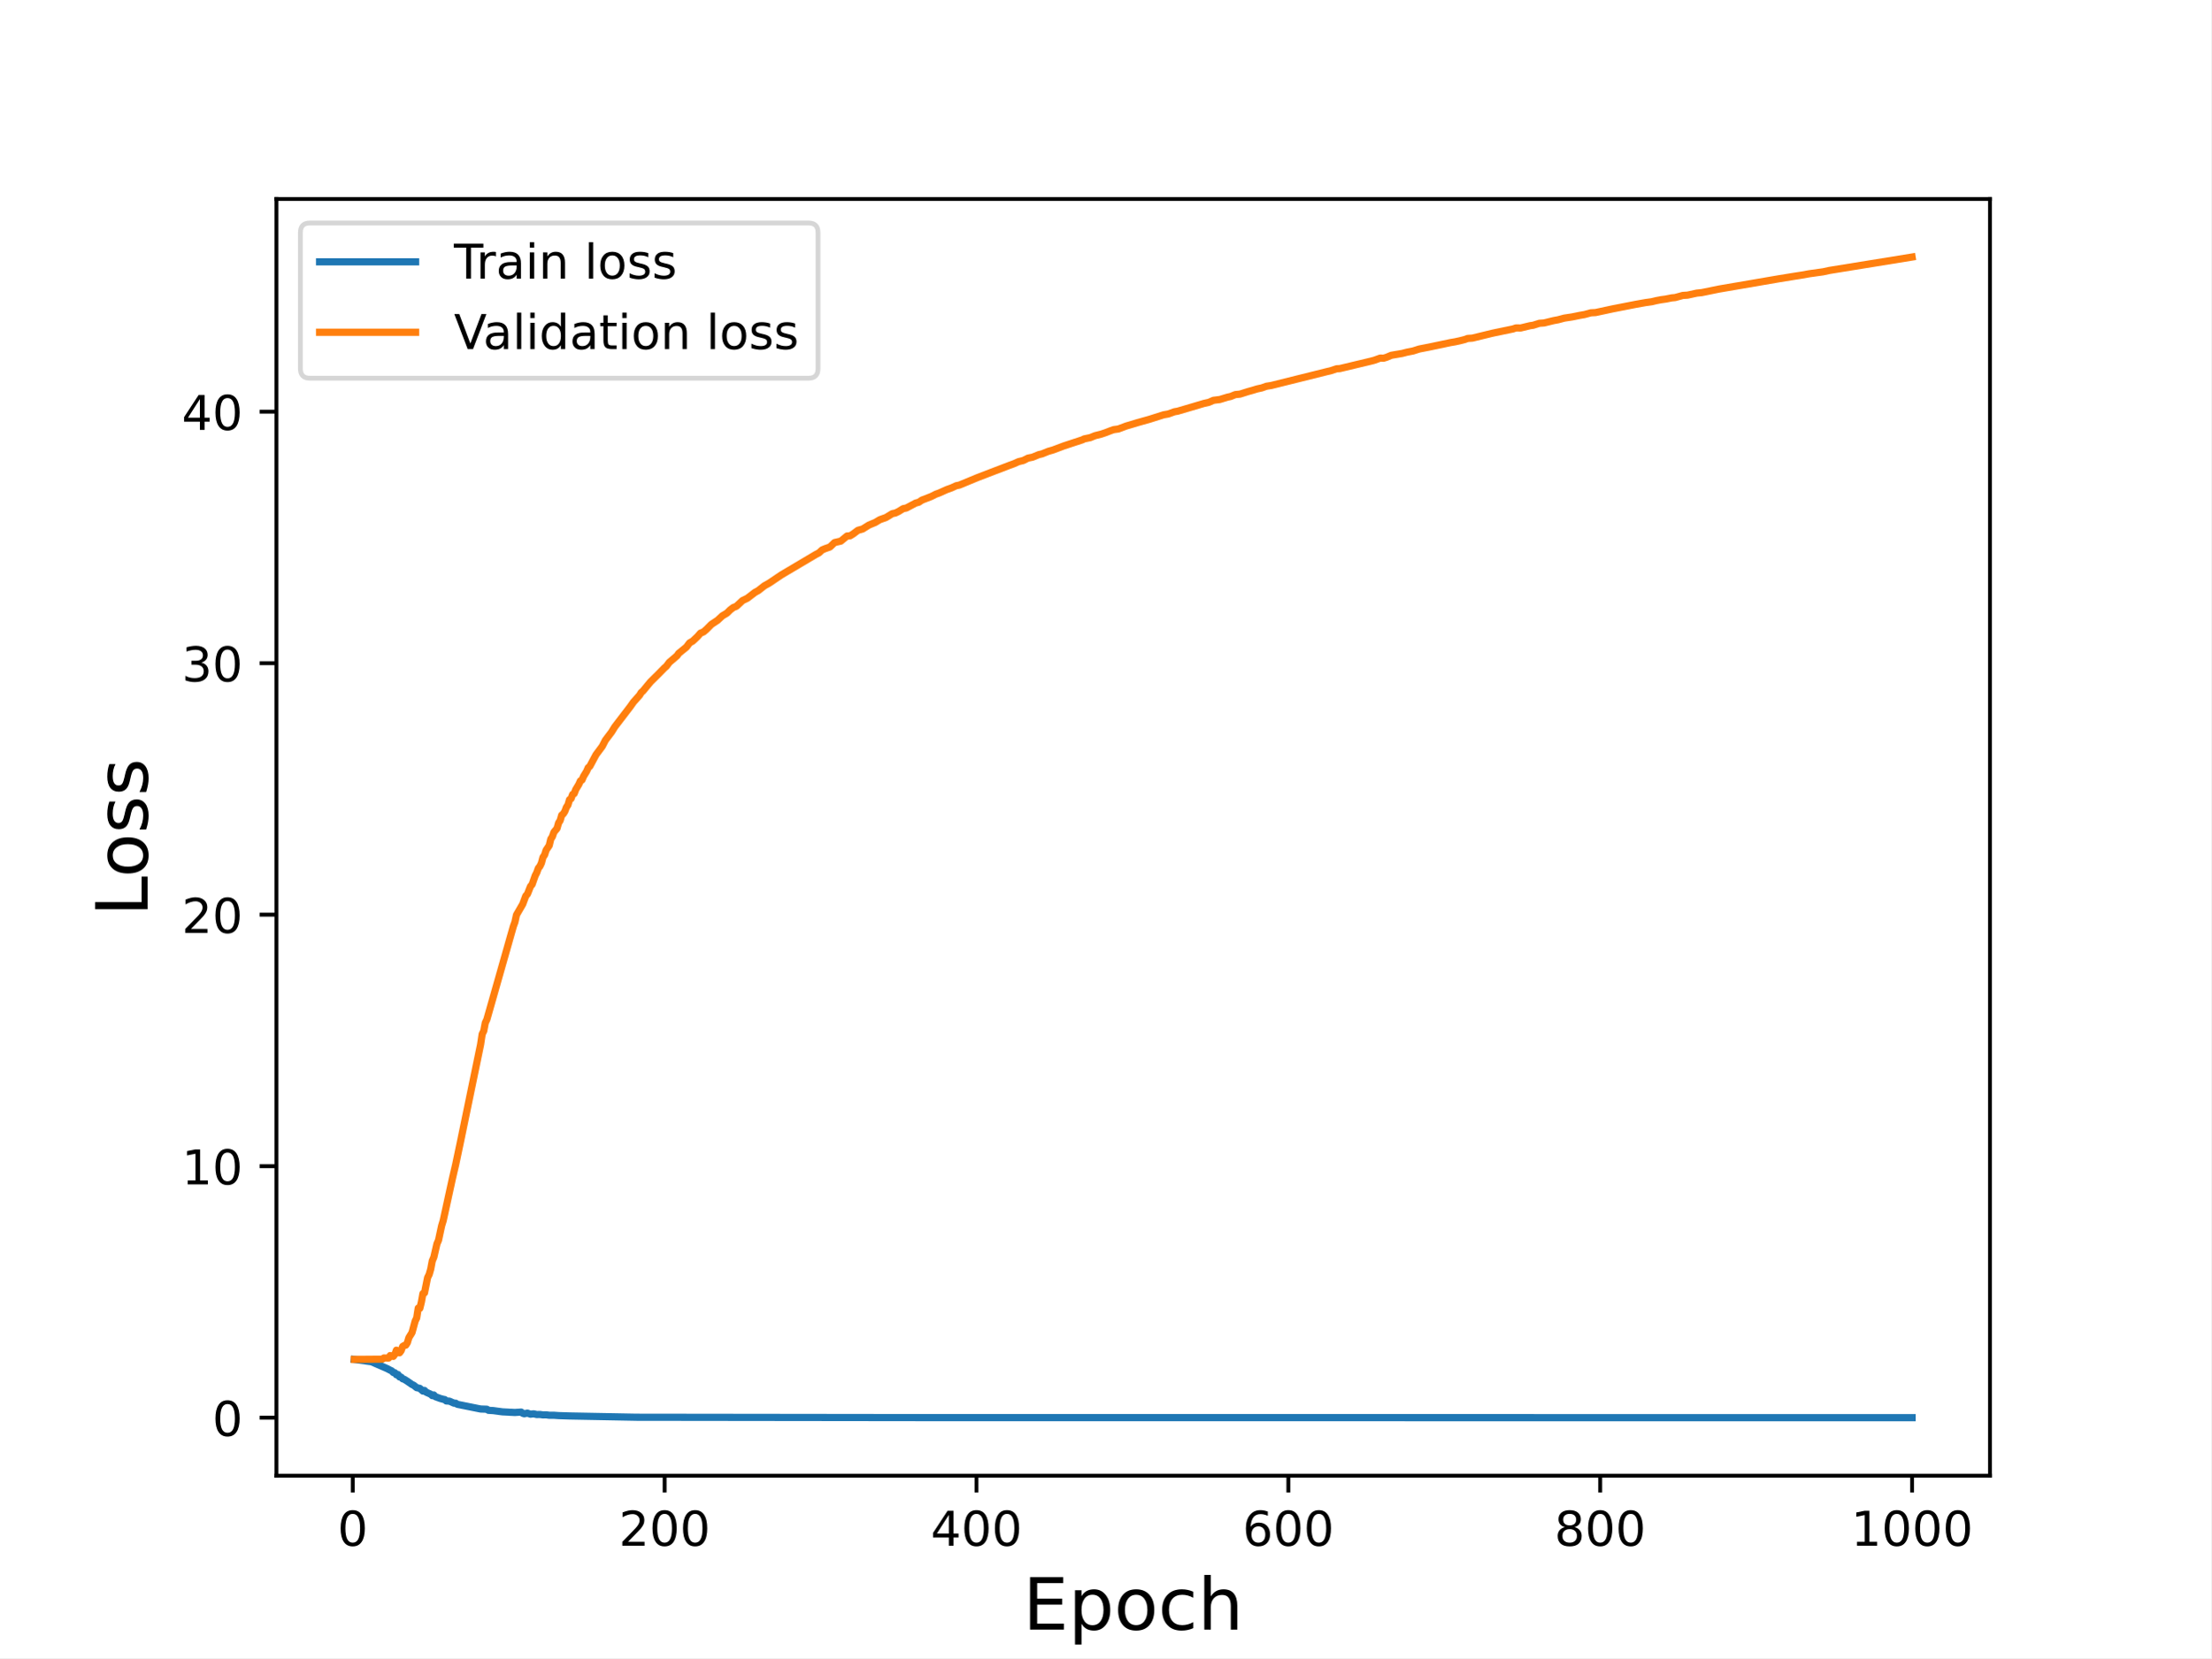
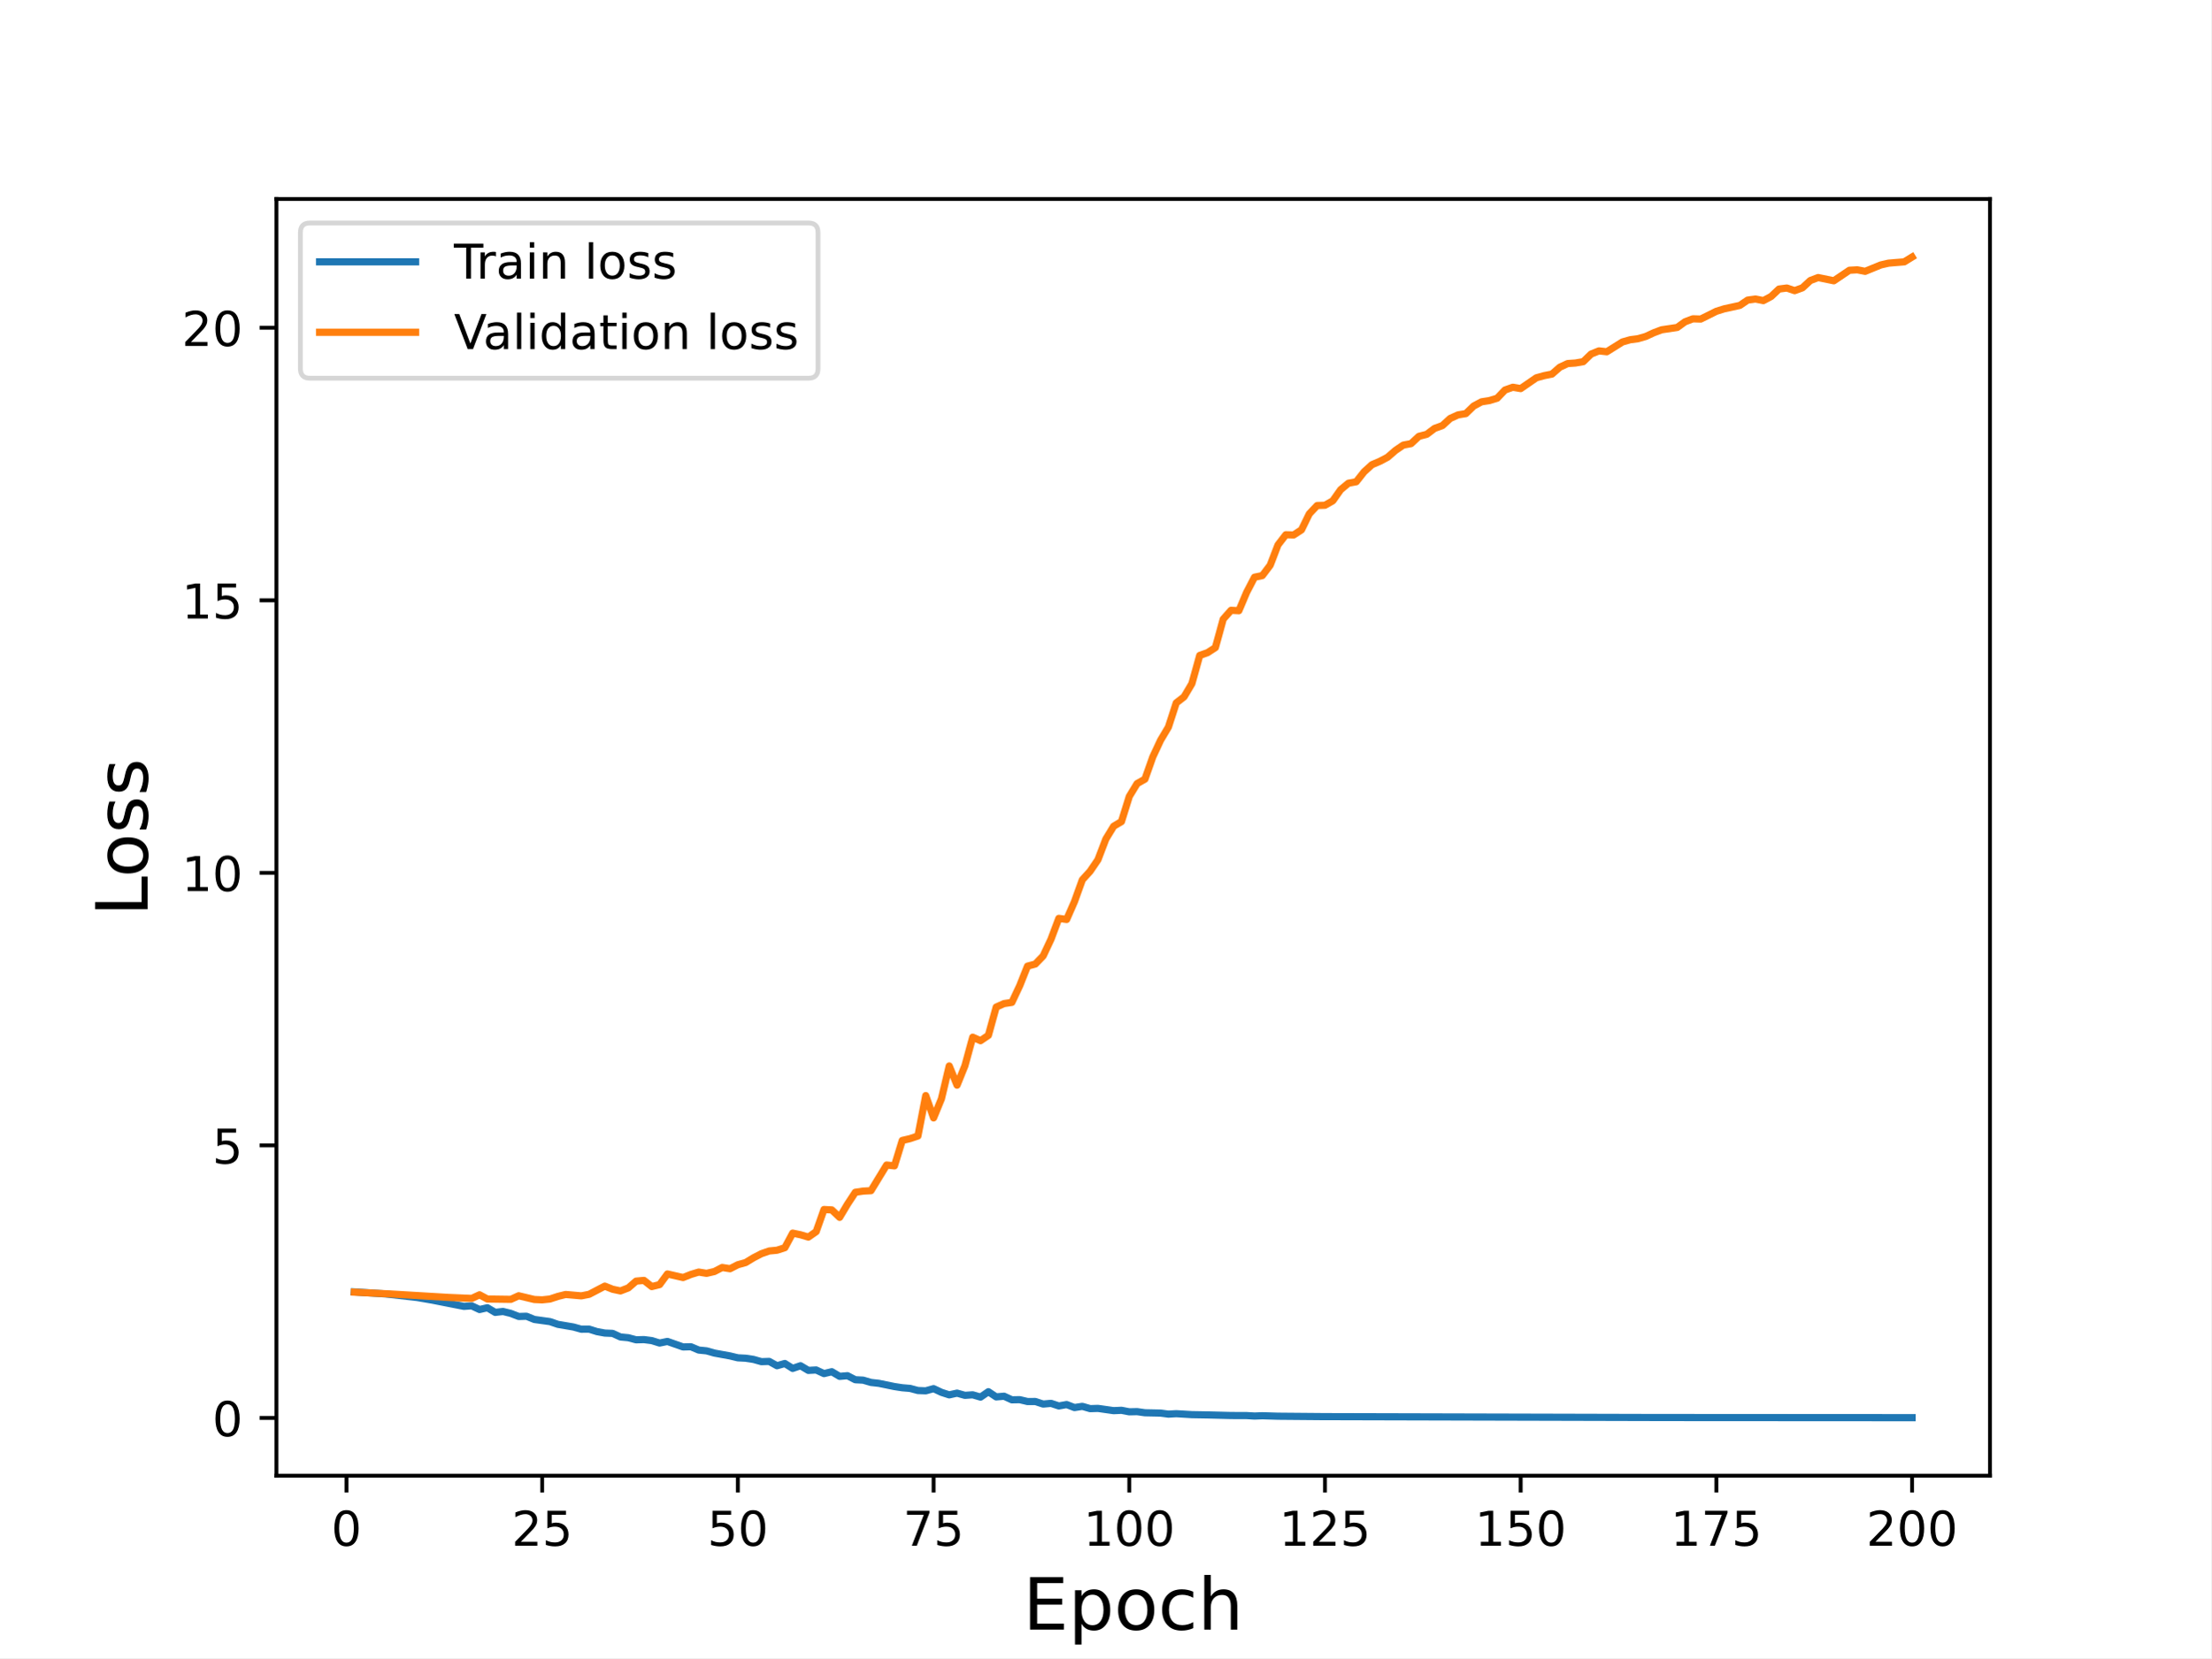
<svg xmlns="http://www.w3.org/2000/svg" xmlns:xlink="http://www.w3.org/1999/xlink" height="345.6pt" version="1.1" viewBox="0 0 460.8 345.6" width="460.8pt">
  <defs>
    <style type="text/css">*{stroke-linecap:butt;stroke-linejoin:round;}</style>
  </defs>
  <g id="figure_1">
    <g id="patch_1">
      <path d="M 0 345.6  L 460.8 345.6  L 460.8 0  L 0 0  z " style="fill:#ffffff;" />
    </g>
    <g id="axes_1">
      <g id="patch_2">
        <path d="M 57.6 307.584  L 414.72 307.584  L 414.72 41.472  L 57.6 41.472  z " style="fill:#ffffff;" />
      </g>
      <g id="matplotlib.axis_1">
        <g id="xtick_1">
          <g id="line2d_1">
            <defs>
-               <path d="M 0 0  L 0 3.5  " id="mc605158237" style="stroke:#000000;stroke-width:0.8;" />
-             </defs>
-             <g>
-               <use style="stroke:#000000;stroke-width:0.8;" x="73.508" xlink:href="#mc605158237" y="307.584" />
+               <path d="M 0 0  L 0 3.5  " id="m71865f1d1e" style="stroke:#000000;stroke-width:0.8;" />
+             </defs>
+             <g>
+               <use style="stroke:#000000;stroke-width:0.8;" x="72.201" xlink:href="#m71865f1d1e" y="307.584" />
            </g>
          </g>
          <g id="text_1">
-             <g transform="translate(70.3265 322.1824)scale(0.1 -0.1)">
+             <g transform="translate(69.02005 322.1824)scale(0.1 -0.1)">
              <defs>
                <path d="M 2034 4250  Q 1547 4250 1301 3770  Q 1056 3291 1056 2328  Q 1056 1369 1301 889  Q 1547 409 2034 409  Q 2525 409 2770 889  Q 3016 1369 3016 2328  Q 3016 3291 2770 3770  Q 2525 4250 2034 4250  z M 2034 4750  Q 2819 4750 3233 4129  Q 3647 3509 3647 2328  Q 3647 1150 3233 529  Q 2819 -91 2034 -91  Q 1250 -91 836 529  Q 422 1150 422 2328  Q 422 3509 836 4129  Q 1250 4750 2034 4750  z " id="DejaVuSans-30" transform="scale(0.015625)" />
              </defs>
              <use xlink:href="#DejaVuSans-30" />
            </g>
          </g>
        </g>
        <g id="xtick_2">
          <g id="line2d_2">
            <g>
-               <use style="stroke:#000000;stroke-width:0.8;" x="138.504" xlink:href="#mc605158237" y="307.584" />
+               <use style="stroke:#000000;stroke-width:0.8;" x="112.987" xlink:href="#m71865f1d1e" y="307.584" />
            </g>
          </g>
          <g id="text_2">
-             <g transform="translate(128.9599 322.1824)scale(0.1 -0.1)">
+             <g transform="translate(106.6245 322.1824)scale(0.1 -0.1)">
              <defs>
                <path d="M 1228 531  L 3431 531  L 3431 0  L 469 0  L 469 531  Q 828 903 1448 1529  Q 2069 2156 2228 2338  Q 2531 2678 2651 2914  Q 2772 3150 2772 3378  Q 2772 3750 2511 3984  Q 2250 4219 1831 4219  Q 1534 4219 1204 4116  Q 875 4013 500 3803  L 500 4441  Q 881 4594 1212 4672  Q 1544 4750 1819 4750  Q 2544 4750 2975 4387  Q 3406 4025 3406 3419  Q 3406 3131 3298 2873  Q 3191 2616 2906 2266  Q 2828 2175 2409 1742  Q 1991 1309 1228 531  z " id="DejaVuSans-32" transform="scale(0.015625)" />
+                 <path d="M 691 4666  L 3169 4666  L 3169 4134  L 1269 4134  L 1269 2991  Q 1406 3038 1543 3061  Q 1681 3084 1819 3084  Q 2600 3084 3056 2656  Q 3513 2228 3513 1497  Q 3513 744 3044 326  Q 2575 -91 1722 -91  Q 1428 -91 1123 -41  Q 819 9 494 109  L 494 744  Q 775 591 1075 516  Q 1375 441 1709 441  Q 2250 441 2565 725  Q 2881 1009 2881 1497  Q 2881 1984 2565 2268  Q 2250 2553 1709 2553  Q 1456 2553 1204 2497  Q 953 2441 691 2322  L 691 4666  z " id="DejaVuSans-35" transform="scale(0.015625)" />
              </defs>
              <use xlink:href="#DejaVuSans-32" />
-               <use x="63.623" xlink:href="#DejaVuSans-30" />
-               <use x="127.246" xlink:href="#DejaVuSans-30" />
+               <use x="63.623" xlink:href="#DejaVuSans-35" />
            </g>
          </g>
        </g>
        <g id="xtick_3">
          <g id="line2d_3">
            <g>
-               <use style="stroke:#000000;stroke-width:0.8;" x="203.5" xlink:href="#mc605158237" y="307.584" />
+               <use style="stroke:#000000;stroke-width:0.8;" x="153.773" xlink:href="#m71865f1d1e" y="307.584" />
            </g>
          </g>
          <g id="text_3">
-             <g transform="translate(193.9558 322.1824)scale(0.1 -0.1)">
-               <defs>
-                 <path d="M 2419 4116  L 825 1625  L 2419 1625  L 2419 4116  z M 2253 4666  L 3047 4666  L 3047 1625  L 3713 1625  L 3713 1100  L 3047 1100  L 3047 0  L 2419 0  L 2419 1100  L 313 1100  L 313 1709  L 2253 4666  z " id="DejaVuSans-34" transform="scale(0.015625)" />
-               </defs>
-               <use xlink:href="#DejaVuSans-34" />
-               <use x="63.623" xlink:href="#DejaVuSans-30" />
-               <use x="127.246" xlink:href="#DejaVuSans-30" />
+             <g transform="translate(147.4103 322.1824)scale(0.1 -0.1)">
+               <use xlink:href="#DejaVuSans-35" />
+               <use x="63.623" xlink:href="#DejaVuSans-30" />
            </g>
          </g>
        </g>
        <g id="xtick_4">
          <g id="line2d_4">
            <g>
-               <use style="stroke:#000000;stroke-width:0.8;" x="268.495" xlink:href="#mc605158237" y="307.584" />
+               <use style="stroke:#000000;stroke-width:0.8;" x="194.559" xlink:href="#m71865f1d1e" y="307.584" />
            </g>
          </g>
          <g id="text_4">
-             <g transform="translate(258.9517 322.1824)scale(0.1 -0.1)">
+             <g transform="translate(188.196 322.1824)scale(0.1 -0.1)">
              <defs>
-                 <path d="M 2113 2584  Q 1688 2584 1439 2293  Q 1191 2003 1191 1497  Q 1191 994 1439 701  Q 1688 409 2113 409  Q 2538 409 2786 701  Q 3034 994 3034 1497  Q 3034 2003 2786 2293  Q 2538 2584 2113 2584  z M 3366 4563  L 3366 3988  Q 3128 4100 2886 4159  Q 2644 4219 2406 4219  Q 1781 4219 1451 3797  Q 1122 3375 1075 2522  Q 1259 2794 1537 2939  Q 1816 3084 2150 3084  Q 2853 3084 3261 2657  Q 3669 2231 3669 1497  Q 3669 778 3244 343  Q 2819 -91 2113 -91  Q 1303 -91 875 529  Q 447 1150 447 2328  Q 447 3434 972 4092  Q 1497 4750 2381 4750  Q 2619 4750 2861 4703  Q 3103 4656 3366 4563  z " id="DejaVuSans-36" transform="scale(0.015625)" />
+                 <path d="M 525 4666  L 3525 4666  L 3525 4397  L 1831 0  L 1172 0  L 2766 4134  L 525 4134  L 525 4666  z " id="DejaVuSans-37" transform="scale(0.015625)" />
              </defs>
-               <use xlink:href="#DejaVuSans-36" />
-               <use x="63.623" xlink:href="#DejaVuSans-30" />
-               <use x="127.246" xlink:href="#DejaVuSans-30" />
+               <use xlink:href="#DejaVuSans-37" />
+               <use x="63.623" xlink:href="#DejaVuSans-35" />
            </g>
          </g>
        </g>
        <g id="xtick_5">
          <g id="line2d_5">
            <g>
-               <use style="stroke:#000000;stroke-width:0.8;" x="333.491" xlink:href="#mc605158237" y="307.584" />
+               <use style="stroke:#000000;stroke-width:0.8;" x="235.344" xlink:href="#m71865f1d1e" y="307.584" />
            </g>
          </g>
          <g id="text_5">
-             <g transform="translate(323.9476 322.1824)scale(0.1 -0.1)">
-               <defs>
-                 <path d="M 2034 2216  Q 1584 2216 1326 1975  Q 1069 1734 1069 1313  Q 1069 891 1326 650  Q 1584 409 2034 409  Q 2484 409 2743 651  Q 3003 894 3003 1313  Q 3003 1734 2745 1975  Q 2488 2216 2034 2216  z M 1403 2484  Q 997 2584 770 2862  Q 544 3141 544 3541  Q 544 4100 942 4425  Q 1341 4750 2034 4750  Q 2731 4750 3128 4425  Q 3525 4100 3525 3541  Q 3525 3141 3298 2862  Q 3072 2584 2669 2484  Q 3125 2378 3379 2068  Q 3634 1759 3634 1313  Q 3634 634 3220 271  Q 2806 -91 2034 -91  Q 1263 -91 848 271  Q 434 634 434 1313  Q 434 1759 690 2068  Q 947 2378 1403 2484  z M 1172 3481  Q 1172 3119 1398 2916  Q 1625 2713 2034 2713  Q 2441 2713 2670 2916  Q 2900 3119 2900 3481  Q 2900 3844 2670 4047  Q 2441 4250 2034 4250  Q 1625 4250 1398 4047  Q 1172 3844 1172 3481  z " id="DejaVuSans-38" transform="scale(0.015625)" />
-               </defs>
-               <use xlink:href="#DejaVuSans-38" />
-               <use x="63.623" xlink:href="#DejaVuSans-30" />
-               <use x="127.246" xlink:href="#DejaVuSans-30" />
-             </g>
-           </g>
-         </g>
-         <g id="xtick_6">
-           <g id="line2d_6">
-             <g>
-               <use style="stroke:#000000;stroke-width:0.8;" x="398.487" xlink:href="#mc605158237" y="307.584" />
-             </g>
-           </g>
-           <g id="text_6">
-             <g transform="translate(385.7623 322.1824)scale(0.1 -0.1)">
+             <g transform="translate(225.8005 322.1824)scale(0.1 -0.1)">
              <defs>
                <path d="M 794 531  L 1825 531  L 1825 4091  L 703 3866  L 703 4441  L 1819 4666  L 2450 4666  L 2450 531  L 3481 531  L 3481 0  L 794 0  L 794 531  z " id="DejaVuSans-31" transform="scale(0.015625)" />
              </defs>
              <use xlink:href="#DejaVuSans-31" />
              <use x="63.623" xlink:href="#DejaVuSans-30" />
              <use x="127.246" xlink:href="#DejaVuSans-30" />
-               <use x="190.869" xlink:href="#DejaVuSans-30" />
-             </g>
-           </g>
-         </g>
-         <g id="text_7">
+             </g>
+           </g>
+         </g>
+         <g id="xtick_6">
+           <g id="line2d_6">
+             <g>
+               <use style="stroke:#000000;stroke-width:0.8;" x="276.13" xlink:href="#m71865f1d1e" y="307.584" />
+             </g>
+           </g>
+           <g id="text_6">
+             <g transform="translate(266.5863 322.1824)scale(0.1 -0.1)">
+               <use xlink:href="#DejaVuSans-31" />
+               <use x="63.623" xlink:href="#DejaVuSans-32" />
+               <use x="127.246" xlink:href="#DejaVuSans-35" />
+             </g>
+           </g>
+         </g>
+         <g id="xtick_7">
+           <g id="line2d_7">
+             <g>
+               <use style="stroke:#000000;stroke-width:0.8;" x="316.916" xlink:href="#m71865f1d1e" y="307.584" />
+             </g>
+           </g>
+           <g id="text_7">
+             <g transform="translate(307.372 322.1824)scale(0.1 -0.1)">
+               <use xlink:href="#DejaVuSans-31" />
+               <use x="63.623" xlink:href="#DejaVuSans-35" />
+               <use x="127.246" xlink:href="#DejaVuSans-30" />
+             </g>
+           </g>
+         </g>
+         <g id="xtick_8">
+           <g id="line2d_8">
+             <g>
+               <use style="stroke:#000000;stroke-width:0.8;" x="357.702" xlink:href="#m71865f1d1e" y="307.584" />
+             </g>
+           </g>
+           <g id="text_8">
+             <g transform="translate(348.1578 322.1824)scale(0.1 -0.1)">
+               <use xlink:href="#DejaVuSans-31" />
+               <use x="63.623" xlink:href="#DejaVuSans-37" />
+               <use x="127.246" xlink:href="#DejaVuSans-35" />
+             </g>
+           </g>
+         </g>
+         <g id="xtick_9">
+           <g id="line2d_9">
+             <g>
+               <use style="stroke:#000000;stroke-width:0.8;" x="398.487" xlink:href="#m71865f1d1e" y="307.584" />
+             </g>
+           </g>
+           <g id="text_9">
+             <g transform="translate(388.9435 322.1824)scale(0.1 -0.1)">
+               <use xlink:href="#DejaVuSans-32" />
+               <use x="63.623" xlink:href="#DejaVuSans-30" />
+               <use x="127.246" xlink:href="#DejaVuSans-30" />
+             </g>
+           </g>
+         </g>
+         <g id="text_10">
          <g transform="translate(213.1936 339.6598)scale(0.15 -0.15)">
            <defs>
              <path d="M 628 4666  L 3578 4666  L 3578 4134  L 1259 4134  L 1259 2753  L 3481 2753  L 3481 2222  L 1259 2222  L 1259 531  L 3634 531  L 3634 0  L 628 0  L 628 4666  z " id="DejaVuSans-45" transform="scale(0.015625)" />
              <path d="M 1159 525  L 1159 -1331  L 581 -1331  L 581 3500  L 1159 3500  L 1159 2969  Q 1341 3281 1617 3432  Q 1894 3584 2278 3584  Q 2916 3584 3314 3078  Q 3713 2572 3713 1747  Q 3713 922 3314 415  Q 2916 -91 2278 -91  Q 1894 -91 1617 61  Q 1341 213 1159 525  z M 3116 1747  Q 3116 2381 2855 2742  Q 2594 3103 2138 3103  Q 1681 3103 1420 2742  Q 1159 2381 1159 1747  Q 1159 1113 1420 752  Q 1681 391 2138 391  Q 2594 391 2855 752  Q 3116 1113 3116 1747  z " id="DejaVuSans-70" transform="scale(0.015625)" />
              <path d="M 1959 3097  Q 1497 3097 1228 2736  Q 959 2375 959 1747  Q 959 1119 1226 758  Q 1494 397 1959 397  Q 2419 397 2687 759  Q 2956 1122 2956 1747  Q 2956 2369 2687 2733  Q 2419 3097 1959 3097  z M 1959 3584  Q 2709 3584 3137 3096  Q 3566 2609 3566 1747  Q 3566 888 3137 398  Q 2709 -91 1959 -91  Q 1206 -91 779 398  Q 353 888 353 1747  Q 353 2609 779 3096  Q 1206 3584 1959 3584  z " id="DejaVuSans-6f" transform="scale(0.015625)" />
              <path d="M 3122 3366  L 3122 2828  Q 2878 2963 2633 3030  Q 2388 3097 2138 3097  Q 1578 3097 1268 2742  Q 959 2388 959 1747  Q 959 1106 1268 751  Q 1578 397 2138 397  Q 2388 397 2633 464  Q 2878 531 3122 666  L 3122 134  Q 2881 22 2623 -34  Q 2366 -91 2075 -91  Q 1284 -91 818 406  Q 353 903 353 1747  Q 353 2603 823 3093  Q 1294 3584 2113 3584  Q 2378 3584 2631 3529  Q 2884 3475 3122 3366  z " id="DejaVuSans-63" transform="scale(0.015625)" />
              <path d="M 3513 2113  L 3513 0  L 2938 0  L 2938 2094  Q 2938 2591 2744 2837  Q 2550 3084 2163 3084  Q 1697 3084 1428 2787  Q 1159 2491 1159 1978  L 1159 0  L 581 0  L 581 4863  L 1159 4863  L 1159 2956  Q 1366 3272 1645 3428  Q 1925 3584 2291 3584  Q 2894 3584 3203 3211  Q 3513 2838 3513 2113  z " id="DejaVuSans-68" transform="scale(0.015625)" />
            </defs>
            <use xlink:href="#DejaVuSans-45" />
            <use x="63.184" xlink:href="#DejaVuSans-70" />
            <use x="126.66" xlink:href="#DejaVuSans-6f" />
            <use x="187.842" xlink:href="#DejaVuSans-63" />
            <use x="242.822" xlink:href="#DejaVuSans-68" />
          </g>
        </g>
      </g>
      <g id="matplotlib.axis_2">
        <g id="ytick_1">
-           <g id="line2d_7">
-             <defs>
-               <path d="M 0 0  L -3.5 0  " id="m88164ddef6" style="stroke:#000000;stroke-width:0.8;" />
-             </defs>
-             <g>
-               <use style="stroke:#000000;stroke-width:0.8;" x="57.6" xlink:href="#m88164ddef6" y="295.49" />
-             </g>
-           </g>
-           <g id="text_8">
-             <g transform="translate(44.2375 299.2894)scale(0.1 -0.1)">
+           <g id="line2d_10">
+             <defs>
+               <path d="M 0 0  L -3.5 0  " id="m8781a905c9" style="stroke:#000000;stroke-width:0.8;" />
+             </defs>
+             <g>
+               <use style="stroke:#000000;stroke-width:0.8;" x="57.6" xlink:href="#m8781a905c9" y="295.547" />
+             </g>
+           </g>
+           <g id="text_11">
+             <g transform="translate(44.2375 299.3459)scale(0.1 -0.1)">
              <use xlink:href="#DejaVuSans-30" />
            </g>
          </g>
        </g>
        <g id="ytick_2">
-           <g id="line2d_8">
-             <g>
-               <use style="stroke:#000000;stroke-width:0.8;" x="57.6" xlink:href="#m88164ddef6" y="243.069" />
-             </g>
-           </g>
-           <g id="text_9">
-             <g transform="translate(37.875 246.8684)scale(0.1 -0.1)">
-               <use xlink:href="#DejaVuSans-31" />
-               <use x="63.623" xlink:href="#DejaVuSans-30" />
+           <g id="line2d_11">
+             <g>
+               <use style="stroke:#000000;stroke-width:0.8;" x="57.6" xlink:href="#m8781a905c9" y="238.736" />
+             </g>
+           </g>
+           <g id="text_12">
+             <g transform="translate(44.2375 242.5356)scale(0.1 -0.1)">
+               <use xlink:href="#DejaVuSans-35" />
            </g>
          </g>
        </g>
        <g id="ytick_3">
-           <g id="line2d_9">
-             <g>
-               <use style="stroke:#000000;stroke-width:0.8;" x="57.6" xlink:href="#m88164ddef6" y="190.648" />
-             </g>
-           </g>
-           <g id="text_10">
-             <g transform="translate(37.875 194.4473)scale(0.1 -0.1)">
+           <g id="line2d_12">
+             <g>
+               <use style="stroke:#000000;stroke-width:0.8;" x="57.6" xlink:href="#m8781a905c9" y="181.926" />
+             </g>
+           </g>
+           <g id="text_13">
+             <g transform="translate(37.875 185.7252)scale(0.1 -0.1)">
+               <use xlink:href="#DejaVuSans-31" />
+               <use x="63.623" xlink:href="#DejaVuSans-30" />
+             </g>
+           </g>
+         </g>
+         <g id="ytick_4">
+           <g id="line2d_13">
+             <g>
+               <use style="stroke:#000000;stroke-width:0.8;" x="57.6" xlink:href="#m8781a905c9" y="125.116" />
+             </g>
+           </g>
+           <g id="text_14">
+             <g transform="translate(37.875 128.9149)scale(0.1 -0.1)">
+               <use xlink:href="#DejaVuSans-31" />
+               <use x="63.623" xlink:href="#DejaVuSans-35" />
+             </g>
+           </g>
+         </g>
+         <g id="ytick_5">
+           <g id="line2d_14">
+             <g>
+               <use style="stroke:#000000;stroke-width:0.8;" x="57.6" xlink:href="#m8781a905c9" y="68.305" />
+             </g>
+           </g>
+           <g id="text_15">
+             <g transform="translate(37.875 72.10455)scale(0.1 -0.1)">
              <use xlink:href="#DejaVuSans-32" />
              <use x="63.623" xlink:href="#DejaVuSans-30" />
            </g>
          </g>
        </g>
-         <g id="ytick_4">
-           <g id="line2d_10">
-             <g>
-               <use style="stroke:#000000;stroke-width:0.8;" x="57.6" xlink:href="#m88164ddef6" y="138.227" />
-             </g>
-           </g>
-           <g id="text_11">
-             <g transform="translate(37.875 142.0263)scale(0.1 -0.1)">
-               <defs>
-                 <path d="M 2597 2516  Q 3050 2419 3304 2112  Q 3559 1806 3559 1356  Q 3559 666 3084 287  Q 2609 -91 1734 -91  Q 1441 -91 1130 -33  Q 819 25 488 141  L 488 750  Q 750 597 1062 519  Q 1375 441 1716 441  Q 2309 441 2620 675  Q 2931 909 2931 1356  Q 2931 1769 2642 2001  Q 2353 2234 1838 2234  L 1294 2234  L 1294 2753  L 1863 2753  Q 2328 2753 2575 2939  Q 2822 3125 2822 3475  Q 2822 3834 2567 4026  Q 2313 4219 1838 4219  Q 1578 4219 1281 4162  Q 984 4106 628 3988  L 628 4550  Q 988 4650 1302 4700  Q 1616 4750 1894 4750  Q 2613 4750 3031 4423  Q 3450 4097 3450 3541  Q 3450 3153 3228 2886  Q 3006 2619 2597 2516  z " id="DejaVuSans-33" transform="scale(0.015625)" />
-               </defs>
-               <use xlink:href="#DejaVuSans-33" />
-               <use x="63.623" xlink:href="#DejaVuSans-30" />
-             </g>
-           </g>
-         </g>
-         <g id="ytick_5">
-           <g id="line2d_11">
-             <g>
-               <use style="stroke:#000000;stroke-width:0.8;" x="57.6" xlink:href="#m88164ddef6" y="85.806" />
-             </g>
-           </g>
-           <g id="text_12">
-             <g transform="translate(37.875 89.60525)scale(0.1 -0.1)">
-               <use xlink:href="#DejaVuSans-34" />
-               <use x="63.623" xlink:href="#DejaVuSans-30" />
-             </g>
-           </g>
-         </g>
-         <g id="text_13">
+         <g id="text_16">
          <g transform="translate(30.75547 190.9788)rotate(-90)scale(0.15 -0.15)">
            <defs>
              <path d="M 628 4666  L 1259 4666  L 1259 531  L 3531 531  L 3531 0  L 628 0  L 628 4666  z " id="DejaVuSans-4c" transform="scale(0.015625)" />
              <path d="M 2834 3397  L 2834 2853  Q 2591 2978 2328 3040  Q 2066 3103 1784 3103  Q 1356 3103 1142 2972  Q 928 2841 928 2578  Q 928 2378 1081 2264  Q 1234 2150 1697 2047  L 1894 2003  Q 2506 1872 2764 1633  Q 3022 1394 3022 966  Q 3022 478 2636 193  Q 2250 -91 1575 -91  Q 1294 -91 989 -36  Q 684 19 347 128  L 347 722  Q 666 556 975 473  Q 1284 391 1588 391  Q 1994 391 2212 530  Q 2431 669 2431 922  Q 2431 1156 2273 1281  Q 2116 1406 1581 1522  L 1381 1569  Q 847 1681 609 1914  Q 372 2147 372 2553  Q 372 3047 722 3315  Q 1072 3584 1716 3584  Q 2034 3584 2315 3537  Q 2597 3491 2834 3397  z " id="DejaVuSans-73" transform="scale(0.015625)" />
            </defs>
            <use xlink:href="#DejaVuSans-4c" />
            <use x="53.963" xlink:href="#DejaVuSans-6f" />
            <use x="115.145" xlink:href="#DejaVuSans-73" />
            <use x="167.244" xlink:href="#DejaVuSans-73" />
          </g>
        </g>
      </g>
-       <g id="line2d_12">
-         <path clip-path="url(#pf7f392676e)" d="M 73.833 283.349  L 77.408 283.836  L 80.657 285.25  L 81.307 285.587  L 81.632 285.737  L 81.957 286.075  L 82.282 286.128  L 82.607 286.548  L 82.932 286.493  L 83.257 286.998  L 83.582 287.034  L 83.907 287.382  L 84.232 287.487  L 84.882 287.895  L 85.857 288.574  L 86.182 288.711  L 86.832 289.235  L 87.482 289.379  L 88.132 289.95  L 88.457 289.814  L 88.782 290.167  L 89.757 290.596  L 90.082 290.897  L 90.407 290.757  L 90.732 291.116  L 91.707 291.476  L 92.357 291.659  L 92.682 291.713  L 93.007 292.006  L 93.656 292.043  L 94.631 292.476  L 94.956 292.464  L 95.281 292.698  L 100.156 293.684  L 101.456 293.727  L 101.781 293.954  L 102.756 294.011  L 104.706 294.276  L 107.306 294.41  L 108.606 294.32  L 108.931 294.581  L 109.255 294.682  L 109.905 294.54  L 110.555 294.768  L 111.205 294.685  L 111.855 294.838  L 112.505 294.819  L 113.155 294.91  L 113.805 294.894  L 114.455 294.986  L 115.43 294.986  L 116.405 295.055  L 118.68 295.131  L 132.654 295.397  L 196.675 295.478  L 398.487 295.488  L 398.487 295.488  " style="fill:none;stroke:#1f77b4;stroke-linecap:square;stroke-width:1.5;" />
-       </g>
-       <g id="line2d_13">
-         <path clip-path="url(#pf7f392676e)" d="M 73.833 283.351  L 79.682 283.302  L 80.007 283.043  L 80.982 283.071  L 81.307 282.544  L 81.957 282.719  L 82.282 282.291  L 82.607 281.423  L 82.932 281.912  L 83.257 281.97  L 83.582 281.543  L 83.907 280.65  L 84.232 280.448  L 84.557 280.379  L 84.882 279.871  L 85.207 278.81  L 85.857 277.762  L 86.507 275.371  L 86.832 274.707  L 87.157 272.655  L 87.482 272.718  L 87.807 271.412  L 88.132 269.616  L 88.457 269.498  L 89.107 266.295  L 89.432 265.644  L 89.757 264.516  L 90.082 262.804  L 90.407 262.045  L 91.057 259.247  L 91.382 258.497  L 92.032 255.489  L 92.357 254.423  L 94.306 245.512  L 94.956 242.738  L 95.931 238.115  L 100.156 217.692  L 100.481 215.539  L 100.806 214.889  L 101.131 213.19  L 101.456 212.501  L 106.981 193.068  L 107.306 192.187  L 107.631 190.698  L 108.931 188.446  L 109.58 186.716  L 109.905 186.376  L 110.555 184.728  L 110.88 184.37  L 111.53 182.516  L 111.855 181.885  L 112.18 180.967  L 112.505 180.577  L 112.83 179.891  L 113.155 178.667  L 113.48 178.208  L 113.805 177.195  L 114.455 176.236  L 114.78 174.884  L 115.105 174.39  L 115.43 173.448  L 116.08 172.676  L 116.405 171.519  L 116.73 171.023  L 117.055 169.898  L 117.38 169.636  L 117.705 169.133  L 118.03 168.264  L 118.355 167.786  L 118.68 166.681  L 119.005 166.469  L 119.33 165.58  L 119.655 165.412  L 119.98 164.558  L 120.63 163.488  L 120.955 162.746  L 121.28 162.585  L 121.605 161.817  L 122.255 160.751  L 122.58 160.001  L 122.905 159.743  L 124.205 157.309  L 125.504 155.564  L 126.154 154.295  L 127.454 152.572  L 128.104 151.515  L 131.354 147.268  L 132.004 146.347  L 133.304 144.884  L 133.629 144.328  L 133.954 144.069  L 135.579 142.108  L 137.204 140.504  L 138.504 139.174  L 138.829 138.913  L 139.479 138.056  L 140.129 137.504  L 141.103 136.669  L 141.428 136.189  L 143.053 134.871  L 143.703 133.994  L 144.353 133.631  L 145.328 132.708  L 145.978 131.971  L 146.628 131.695  L 147.278 131.122  L 148.253 130.139  L 149.553 129.275  L 150.528 128.364  L 151.503 127.779  L 152.153 127.132  L 152.803 126.627  L 153.453 126.372  L 154.103 125.771  L 154.753 125.162  L 155.728 124.7  L 157.352 123.458  L 158.002 123.108  L 159.302 122.092  L 160.277 121.548  L 162.877 119.797  L 170.027 115.562  L 170.677 115.226  L 171.327 114.621  L 171.977 114.349  L 172.951 114.011  L 173.926 113.082  L 175.226 112.786  L 176.526 111.716  L 177.176 111.67  L 177.826 111.265  L 178.801 110.527  L 179.776 110.257  L 181.076 109.444  L 181.726 109.17  L 182.376 108.906  L 183.351 108.321  L 184.651 107.856  L 185.951 107.058  L 186.601 106.922  L 187.251 106.614  L 188.226 106.011  L 188.875 105.886  L 190.825 104.853  L 191.475 104.68  L 192.125 104.237  L 194.075 103.485  L 195.05 102.994  L 195.7 102.765  L 197.325 102.034  L 198.3 101.689  L 199.275 101.239  L 199.925 101.108  L 203.825 99.496  L 210.324 97.008  L 211.299 96.655  L 212.274 96.217  L 213.249 95.979  L 214.224 95.49  L 215.199 95.287  L 216.499 94.751  L 217.149 94.604  L 218.449 94.076  L 219.424 93.797  L 220.398 93.435  L 221.698 92.941  L 225.598 91.661  L 225.923 91.48  L 227.223 91.208  L 228.198 90.809  L 229.498 90.485  L 230.473 90.154  L 231.448 89.77  L 232.098 89.542  L 233.073 89.408  L 234.698 88.798  L 235.673 88.513  L 236.972 88.115  L 239.572 87.386  L 242.497 86.455  L 243.472 86.281  L 244.772 85.816  L 245.422 85.707  L 250.947 84.074  L 251.922 83.859  L 252.896 83.43  L 254.196 83.27  L 255.821 82.774  L 256.471 82.635  L 257.446 82.242  L 258.421 82.145  L 260.046 81.627  L 261.021 81.354  L 261.996 81.06  L 262.971 80.846  L 263.946 80.499  L 264.921 80.346  L 276.62 77.433  L 277.27 77.286  L 278.57 76.856  L 279.22 76.82  L 285.719 75.265  L 286.369 75.096  L 287.669 74.627  L 288.319 74.665  L 288.969 74.468  L 289.944 74.051  L 292.219 73.661  L 293.194 73.406  L 294.494 73.15  L 295.794 72.739  L 297.744 72.358  L 302.293 71.402  L 303.268 71.236  L 304.243 71.023  L 305.218 70.776  L 305.868 70.537  L 306.843 70.471  L 311.068 69.442  L 315.293 68.563  L 315.942 68.343  L 316.917 68.357  L 318.867 67.884  L 319.517 67.791  L 320.817 67.376  L 321.792 67.307  L 323.742 66.827  L 324.717 66.645  L 326.017 66.299  L 327.642 66.053  L 329.267 65.721  L 330.242 65.551  L 331.541 65.193  L 332.516 65.143  L 336.091 64.371  L 340.966 63.417  L 342.916 63.069  L 344.216 62.887  L 345.191 62.653  L 346.166 62.465  L 347.141 62.331  L 348.44 62.074  L 349.09 62.019  L 350.715 61.573  L 351.69 61.512  L 353.64 61.083  L 354.615 60.989  L 358.19 60.255  L 370.864 58.079  L 374.114 57.55  L 375.414 57.349  L 377.039 57.058  L 379.963 56.647  L 381.263 56.36  L 398.487 53.568  L 398.487 53.568  " style="fill:none;stroke:#ff7f0e;stroke-linecap:square;stroke-width:1.5;" />
+       <g id="line2d_15">
+         <path clip-path="url(#p4137a5683e)" d="M 73.833 269.278  L 80.358 269.699  L 86.884 270.438  L 90.147 271.003  L 96.673 272.293  L 98.304 272.182  L 99.936 272.949  L 101.567 272.576  L 103.198 273.543  L 104.83 273.356  L 106.461 273.761  L 108.093 274.397  L 109.724 274.347  L 111.356 275.017  L 114.618 275.471  L 116.25 276.032  L 119.513 276.592  L 121.144 277.053  L 122.776 277.038  L 124.407 277.553  L 126.038 277.853  L 127.67 277.92  L 129.301 278.672  L 130.933 278.826  L 132.564 279.259  L 134.196 279.215  L 135.827 279.423  L 137.458 279.935  L 139.09 279.6  L 142.353 280.748  L 143.984 280.706  L 145.616 281.397  L 147.247 281.561  L 148.879 282.024  L 152.141 282.619  L 153.773 283.017  L 155.404 283.098  L 157.036 283.351  L 158.667 283.814  L 160.299 283.762  L 161.93 284.663  L 163.561 284.197  L 165.193 285.227  L 166.824 284.665  L 168.456 285.635  L 170.087 285.548  L 171.719 286.305  L 173.35 285.912  L 174.981 286.883  L 176.613 286.739  L 178.244 287.584  L 179.876 287.667  L 181.507 288.146  L 183.139 288.331  L 186.401 289.002  L 188.033 289.255  L 189.664 289.392  L 191.296 289.831  L 192.927 289.895  L 194.559 289.44  L 196.19 290.206  L 197.821 290.736  L 199.453 290.372  L 201.084 290.835  L 202.716 290.722  L 204.347 291.206  L 205.979 290.075  L 207.61 291.163  L 209.241 291.017  L 210.873 291.768  L 212.504 291.737  L 214.136 292.125  L 215.767 292.115  L 217.399 292.658  L 219.03 292.505  L 220.661 293.049  L 222.293 292.755  L 223.924 293.385  L 225.556 293.129  L 227.187 293.605  L 228.819 293.554  L 232.081 294.024  L 233.713 293.951  L 235.344 294.268  L 236.976 294.233  L 238.607 294.468  L 241.87 294.536  L 243.501 294.754  L 245.133 294.66  L 248.396 294.859  L 251.659 294.916  L 256.553 295.039  L 259.816 295.052  L 261.447 295.15  L 263.079 295.087  L 266.341 295.184  L 276.13 295.271  L 344.65 295.454  L 398.487 295.488  L 398.487 295.488  " style="fill:none;stroke:#1f77b4;stroke-linecap:square;stroke-width:1.5;" />
+       </g>
+       <g id="line2d_16">
+         <path clip-path="url(#p4137a5683e)" d="M 73.833 269.328  L 81.99 269.739  L 93.41 270.427  L 98.304 270.639  L 99.936 269.879  L 101.567 270.761  L 106.461 270.832  L 108.093 270.08  L 111.356 270.861  L 112.987 270.934  L 114.618 270.762  L 116.25 270.219  L 117.881 269.809  L 121.144 270.099  L 122.776 269.777  L 126.038 268.071  L 127.67 268.722  L 129.301 269.075  L 130.933 268.445  L 132.564 267.031  L 134.196 266.877  L 135.827 268.165  L 137.458 267.756  L 139.09 265.537  L 142.353 266.288  L 143.984 265.637  L 145.616 265.139  L 147.247 265.408  L 148.879 265.025  L 150.51 264.185  L 152.141 264.448  L 153.773 263.611  L 155.404 263.156  L 157.036 262.161  L 158.667 261.319  L 160.299 260.747  L 161.93 260.588  L 163.561 260.061  L 165.193 257.021  L 166.824 257.366  L 168.456 257.853  L 170.087 256.715  L 171.719 252.1  L 173.35 252.186  L 174.981 253.736  L 176.613 251.002  L 178.244 248.515  L 179.876 248.267  L 181.507 248.182  L 184.77 242.827  L 186.401 243.005  L 188.033 237.705  L 189.664 237.327  L 191.296 236.778  L 192.927 228.356  L 194.559 233.004  L 196.19 229.038  L 197.821 222.181  L 199.453 226.185  L 201.084 222.156  L 202.716 216.189  L 204.347 216.912  L 205.979 215.803  L 207.61 209.91  L 209.241 209.178  L 210.873 208.93  L 212.504 205.466  L 214.136 201.37  L 215.767 200.934  L 217.399 199.237  L 219.03 195.762  L 220.661 191.417  L 222.293 191.643  L 223.924 187.917  L 225.556 183.384  L 227.187 181.59  L 228.819 179.185  L 230.45 174.906  L 232.081 172.217  L 233.713 171.249  L 235.344 166.009  L 236.976 163.319  L 238.607 162.398  L 240.239 157.776  L 241.87 154.28  L 243.501 151.542  L 245.133 146.502  L 246.764 145.238  L 248.396 142.481  L 250.027 136.61  L 251.659 136.031  L 253.29 134.975  L 254.921 129.047  L 256.553 127.206  L 258.184 127.291  L 259.816 123.435  L 261.447 120.305  L 263.079 119.963  L 264.71 117.811  L 266.341 113.567  L 267.973 111.454  L 269.604 111.496  L 271.236 110.428  L 272.867 107.09  L 274.499 105.361  L 276.13 105.306  L 277.761 104.381  L 279.393 102.064  L 281.024 100.711  L 282.656 100.404  L 284.287 98.336  L 285.919 96.854  L 287.55 96.157  L 289.181 95.302  L 290.813 93.885  L 292.444 92.768  L 294.076 92.457  L 295.707 90.941  L 297.339 90.524  L 298.97 89.29  L 300.601 88.702  L 302.233 87.209  L 303.864 86.469  L 305.496 86.197  L 307.127 84.618  L 308.759 83.747  L 310.39 83.488  L 312.021 82.99  L 313.653 81.283  L 315.284 80.71  L 316.916 80.991  L 320.179 78.743  L 321.81 78.288  L 323.441 77.963  L 325.073 76.533  L 326.704 75.772  L 328.336 75.658  L 329.967 75.37  L 331.599 73.786  L 333.23 73.129  L 334.862 73.312  L 338.124 71.272  L 339.756 70.803  L 341.387 70.585  L 343.019 70.11  L 344.65 69.353  L 346.282 68.735  L 349.544 68.245  L 351.176 67.061  L 352.807 66.446  L 354.439 66.498  L 357.702 64.876  L 359.333 64.362  L 362.596 63.649  L 364.227 62.539  L 365.859 62.319  L 367.49 62.651  L 369.122 61.784  L 370.753 60.243  L 372.384 60.03  L 374.016 60.578  L 375.647 59.979  L 377.279 58.464  L 378.91 57.843  L 382.173 58.521  L 385.436 56.322  L 387.067 56.232  L 388.699 56.551  L 391.962 55.219  L 393.593 54.84  L 396.856 54.569  L 398.487 53.568  L 398.487 53.568  " style="fill:none;stroke:#ff7f0e;stroke-linecap:square;stroke-width:1.5;" />
      </g>
      <g id="patch_3">
        <path d="M 57.6 307.584  L 57.6 41.472  " style="fill:none;stroke:#000000;stroke-linecap:square;stroke-linejoin:miter;stroke-width:0.8;" />
      </g>
      <g id="patch_4">
        <path d="M 414.72 307.584  L 414.72 41.472  " style="fill:none;stroke:#000000;stroke-linecap:square;stroke-linejoin:miter;stroke-width:0.8;" />
      </g>
      <g id="patch_5">
        <path d="M 57.6 307.584  L 414.72 307.584  " style="fill:none;stroke:#000000;stroke-linecap:square;stroke-linejoin:miter;stroke-width:0.8;" />
      </g>
      <g id="patch_6">
        <path d="M 57.6 41.472  L 414.72 41.472  " style="fill:none;stroke:#000000;stroke-linecap:square;stroke-linejoin:miter;stroke-width:0.8;" />
      </g>
      <g id="legend_1">
        <g id="patch_7">
          <path d="M 64.6 78.828  L 168.475 78.828  Q 170.475 78.828 170.475 76.828  L 170.475 48.472  Q 170.475 46.472 168.475 46.472  L 64.6 46.472  Q 62.6 46.472 62.6 48.472  L 62.6 76.828  Q 62.6 78.828 64.6 78.828  z " style="fill:#ffffff;opacity:0.8;stroke:#cccccc;stroke-linejoin:miter;" />
        </g>
-         <g id="line2d_14">
+         <g id="line2d_17">
          <path d="M 66.6 54.57  L 86.6 54.57  " style="fill:none;stroke:#1f77b4;stroke-linecap:square;stroke-width:1.5;" />
        </g>
-         <g id="line2d_15" />
-         <g id="text_14">
+         <g id="line2d_18" />
+         <g id="text_17">
          <g transform="translate(94.6 58.07044)scale(0.1 -0.1)">
            <defs>
              <path d="M -19 4666  L 3928 4666  L 3928 4134  L 2272 4134  L 2272 0  L 1638 0  L 1638 4134  L -19 4134  L -19 4666  z " id="DejaVuSans-54" transform="scale(0.015625)" />
              <path d="M 2631 2963  Q 2534 3019 2420 3045  Q 2306 3072 2169 3072  Q 1681 3072 1420 2755  Q 1159 2438 1159 1844  L 1159 0  L 581 0  L 581 3500  L 1159 3500  L 1159 2956  Q 1341 3275 1631 3429  Q 1922 3584 2338 3584  Q 2397 3584 2469 3576  Q 2541 3569 2628 3553  L 2631 2963  z " id="DejaVuSans-72" transform="scale(0.015625)" />
              <path d="M 2194 1759  Q 1497 1759 1228 1600  Q 959 1441 959 1056  Q 959 750 1161 570  Q 1363 391 1709 391  Q 2188 391 2477 730  Q 2766 1069 2766 1631  L 2766 1759  L 2194 1759  z M 3341 1997  L 3341 0  L 2766 0  L 2766 531  Q 2569 213 2275 61  Q 1981 -91 1556 -91  Q 1019 -91 701 211  Q 384 513 384 1019  Q 384 1609 779 1909  Q 1175 2209 1959 2209  L 2766 2209  L 2766 2266  Q 2766 2663 2505 2880  Q 2244 3097 1772 3097  Q 1472 3097 1187 3025  Q 903 2953 641 2809  L 641 3341  Q 956 3463 1253 3523  Q 1550 3584 1831 3584  Q 2591 3584 2966 3190  Q 3341 2797 3341 1997  z " id="DejaVuSans-61" transform="scale(0.015625)" />
              <path d="M 603 3500  L 1178 3500  L 1178 0  L 603 0  L 603 3500  z M 603 4863  L 1178 4863  L 1178 4134  L 603 4134  L 603 4863  z " id="DejaVuSans-69" transform="scale(0.015625)" />
              <path d="M 3513 2113  L 3513 0  L 2938 0  L 2938 2094  Q 2938 2591 2744 2837  Q 2550 3084 2163 3084  Q 1697 3084 1428 2787  Q 1159 2491 1159 1978  L 1159 0  L 581 0  L 581 3500  L 1159 3500  L 1159 2956  Q 1366 3272 1645 3428  Q 1925 3584 2291 3584  Q 2894 3584 3203 3211  Q 3513 2838 3513 2113  z " id="DejaVuSans-6e" transform="scale(0.015625)" />
              <path id="DejaVuSans-20" transform="scale(0.015625)" />
              <path d="M 603 4863  L 1178 4863  L 1178 0  L 603 0  L 603 4863  z " id="DejaVuSans-6c" transform="scale(0.015625)" />
            </defs>
            <use xlink:href="#DejaVuSans-54" />
            <use x="46.334" xlink:href="#DejaVuSans-72" />
            <use x="87.447" xlink:href="#DejaVuSans-61" />
            <use x="148.727" xlink:href="#DejaVuSans-69" />
            <use x="176.51" xlink:href="#DejaVuSans-6e" />
            <use x="239.889" xlink:href="#DejaVuSans-20" />
            <use x="271.676" xlink:href="#DejaVuSans-6c" />
            <use x="299.459" xlink:href="#DejaVuSans-6f" />
            <use x="360.641" xlink:href="#DejaVuSans-73" />
            <use x="412.74" xlink:href="#DejaVuSans-73" />
          </g>
        </g>
-         <g id="line2d_16">
+         <g id="line2d_19">
          <path d="M 66.6 69.249  L 86.6 69.249  " style="fill:none;stroke:#ff7f0e;stroke-linecap:square;stroke-width:1.5;" />
        </g>
-         <g id="line2d_17" />
-         <g id="text_15">
+         <g id="line2d_20" />
+         <g id="text_18">
          <g transform="translate(94.6 72.74856)scale(0.1 -0.1)">
            <defs>
              <path d="M 1831 0  L 50 4666  L 709 4666  L 2188 738  L 3669 4666  L 4325 4666  L 2547 0  L 1831 0  z " id="DejaVuSans-56" transform="scale(0.015625)" />
              <path d="M 2906 2969  L 2906 4863  L 3481 4863  L 3481 0  L 2906 0  L 2906 525  Q 2725 213 2448 61  Q 2172 -91 1784 -91  Q 1150 -91 751 415  Q 353 922 353 1747  Q 353 2572 751 3078  Q 1150 3584 1784 3584  Q 2172 3584 2448 3432  Q 2725 3281 2906 2969  z M 947 1747  Q 947 1113 1208 752  Q 1469 391 1925 391  Q 2381 391 2643 752  Q 2906 1113 2906 1747  Q 2906 2381 2643 2742  Q 2381 3103 1925 3103  Q 1469 3103 1208 2742  Q 947 2381 947 1747  z " id="DejaVuSans-64" transform="scale(0.015625)" />
              <path d="M 1172 4494  L 1172 3500  L 2356 3500  L 2356 3053  L 1172 3053  L 1172 1153  Q 1172 725 1289 603  Q 1406 481 1766 481  L 2356 481  L 2356 0  L 1766 0  Q 1100 0 847 248  Q 594 497 594 1153  L 594 3053  L 172 3053  L 172 3500  L 594 3500  L 594 4494  L 1172 4494  z " id="DejaVuSans-74" transform="scale(0.015625)" />
            </defs>
            <use xlink:href="#DejaVuSans-56" />
            <use x="60.658" xlink:href="#DejaVuSans-61" />
            <use x="121.938" xlink:href="#DejaVuSans-6c" />
            <use x="149.721" xlink:href="#DejaVuSans-69" />
            <use x="177.504" xlink:href="#DejaVuSans-64" />
            <use x="240.98" xlink:href="#DejaVuSans-61" />
            <use x="302.26" xlink:href="#DejaVuSans-74" />
            <use x="341.469" xlink:href="#DejaVuSans-69" />
            <use x="369.252" xlink:href="#DejaVuSans-6f" />
            <use x="430.434" xlink:href="#DejaVuSans-6e" />
            <use x="493.812" xlink:href="#DejaVuSans-20" />
            <use x="525.6" xlink:href="#DejaVuSans-6c" />
            <use x="553.383" xlink:href="#DejaVuSans-6f" />
            <use x="614.564" xlink:href="#DejaVuSans-73" />
            <use x="666.664" xlink:href="#DejaVuSans-73" />
          </g>
        </g>
      </g>
    </g>
  </g>
  <defs>
-     <clipPath id="pf7f392676e">
+     <clipPath id="p4137a5683e">
      <rect height="266.112" width="357.12" x="57.6" y="41.472" />
    </clipPath>
  </defs>
</svg>
